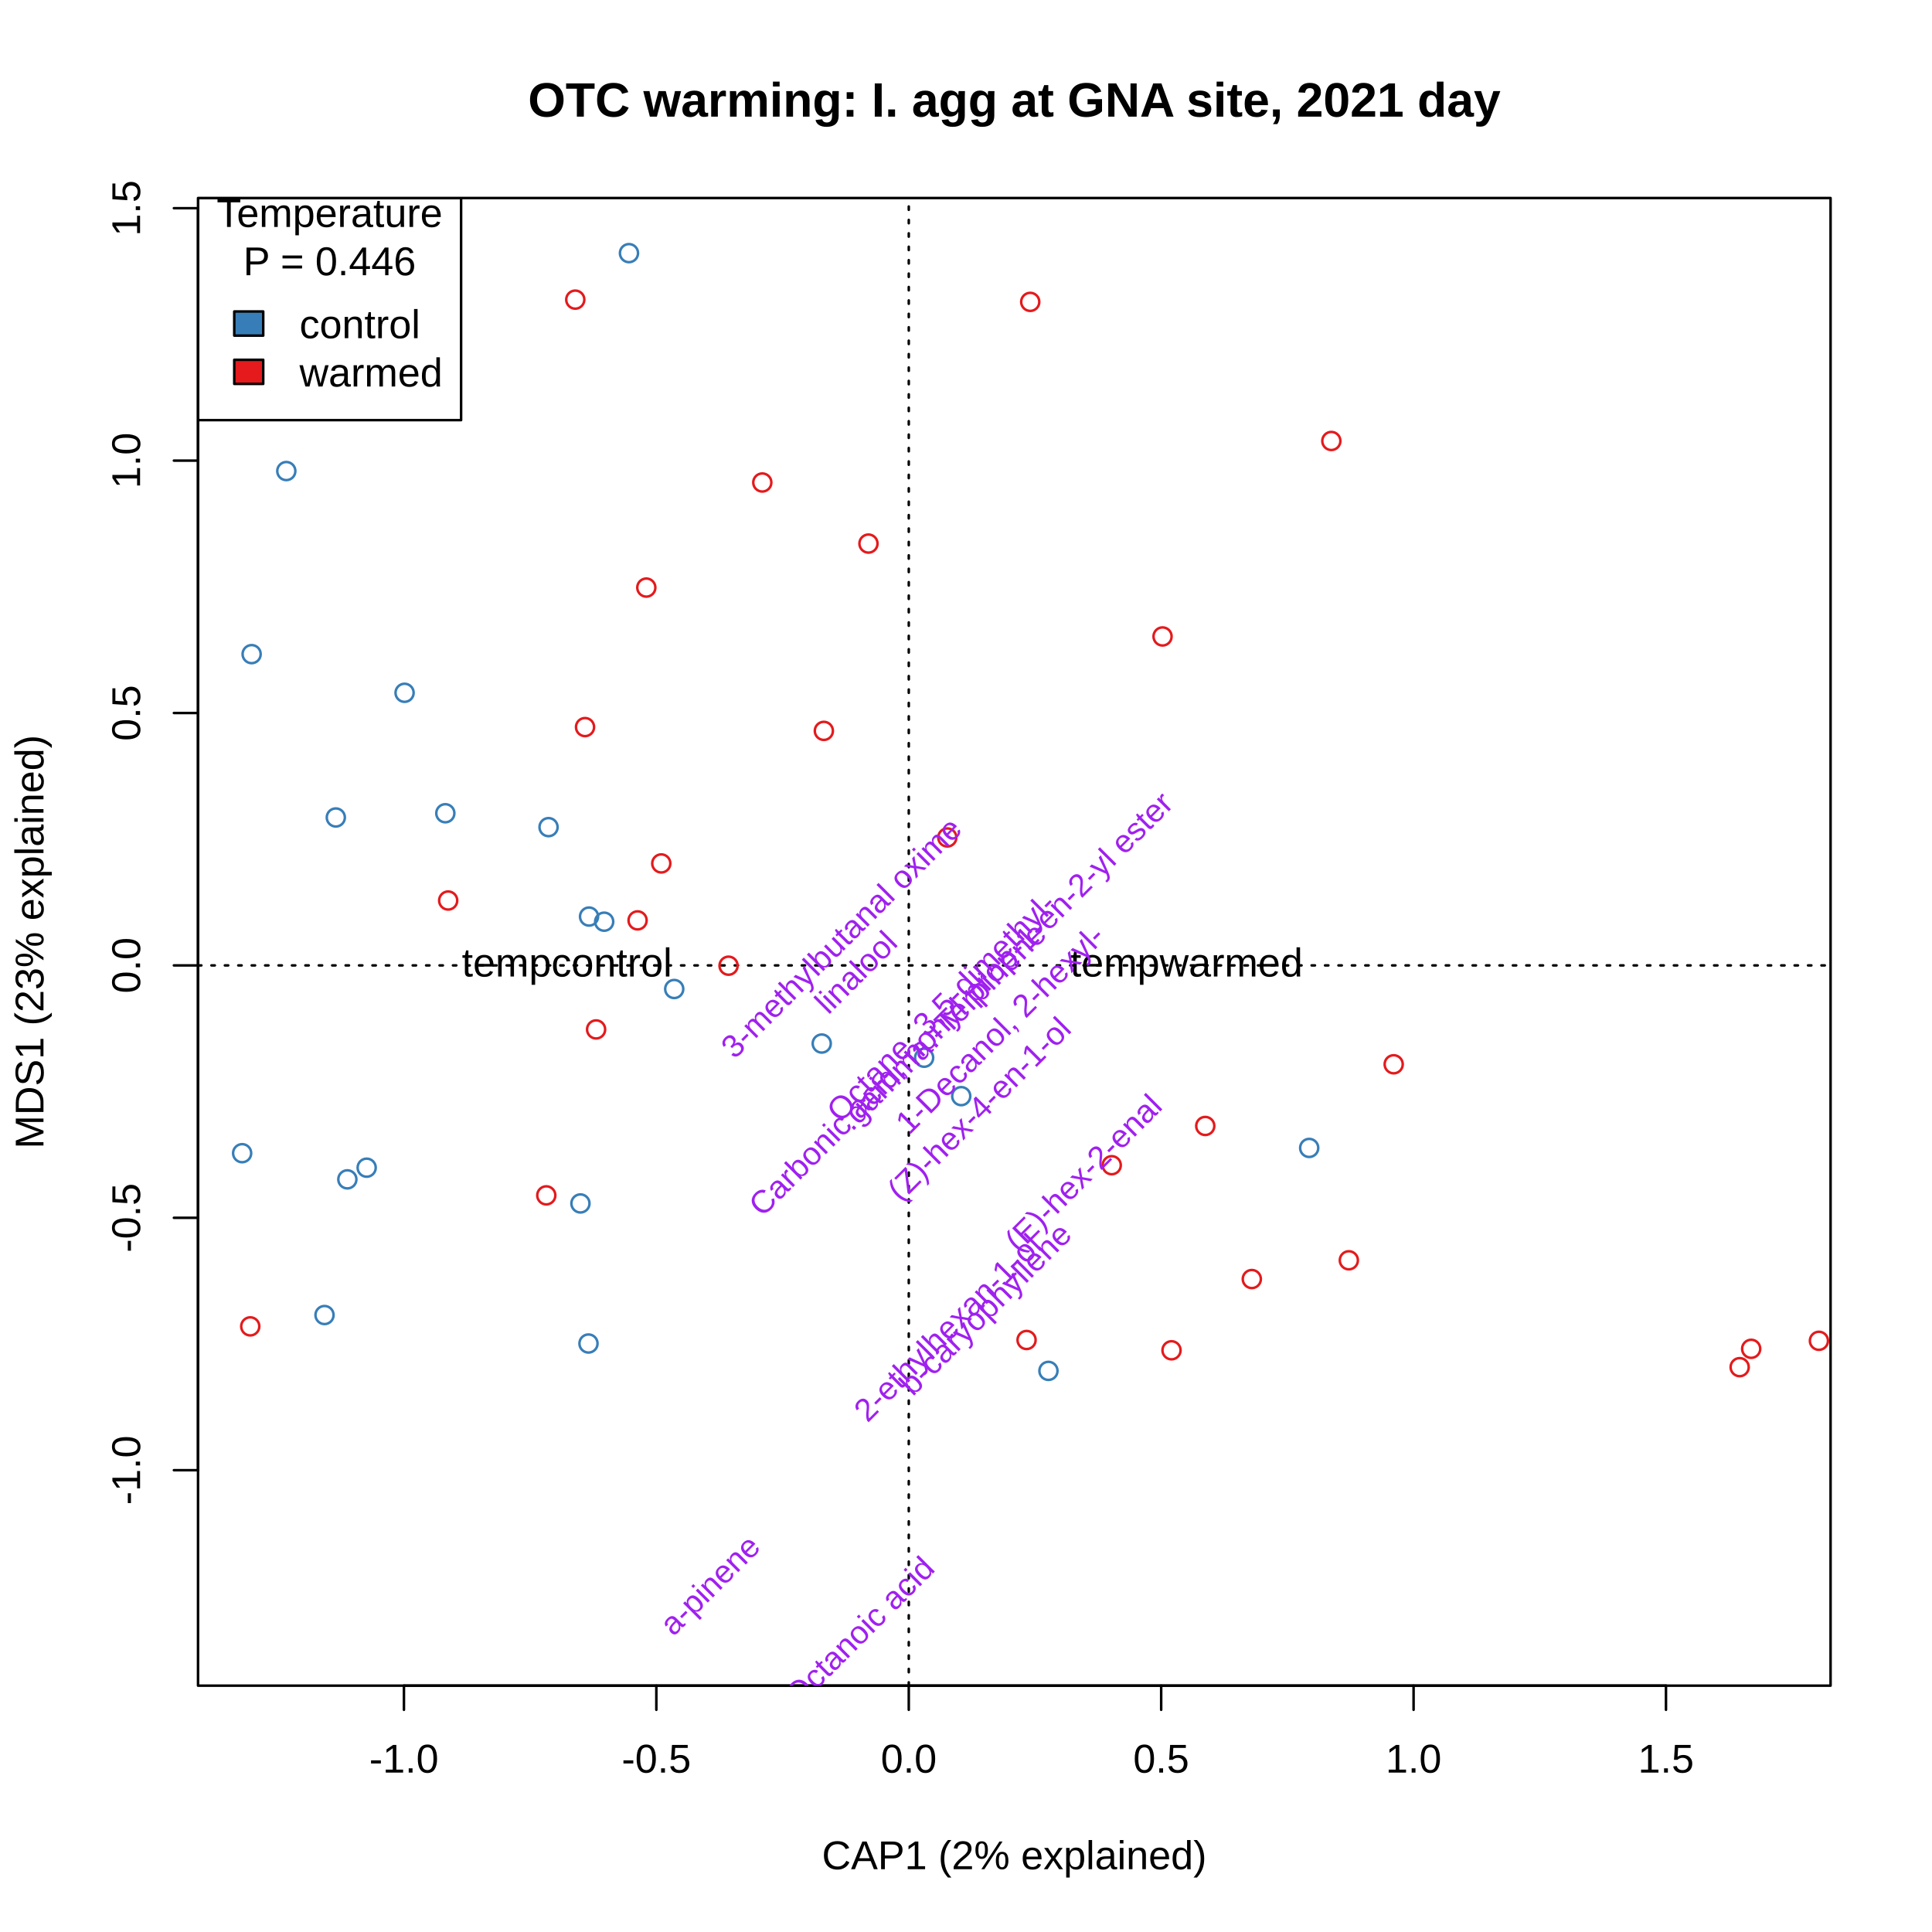
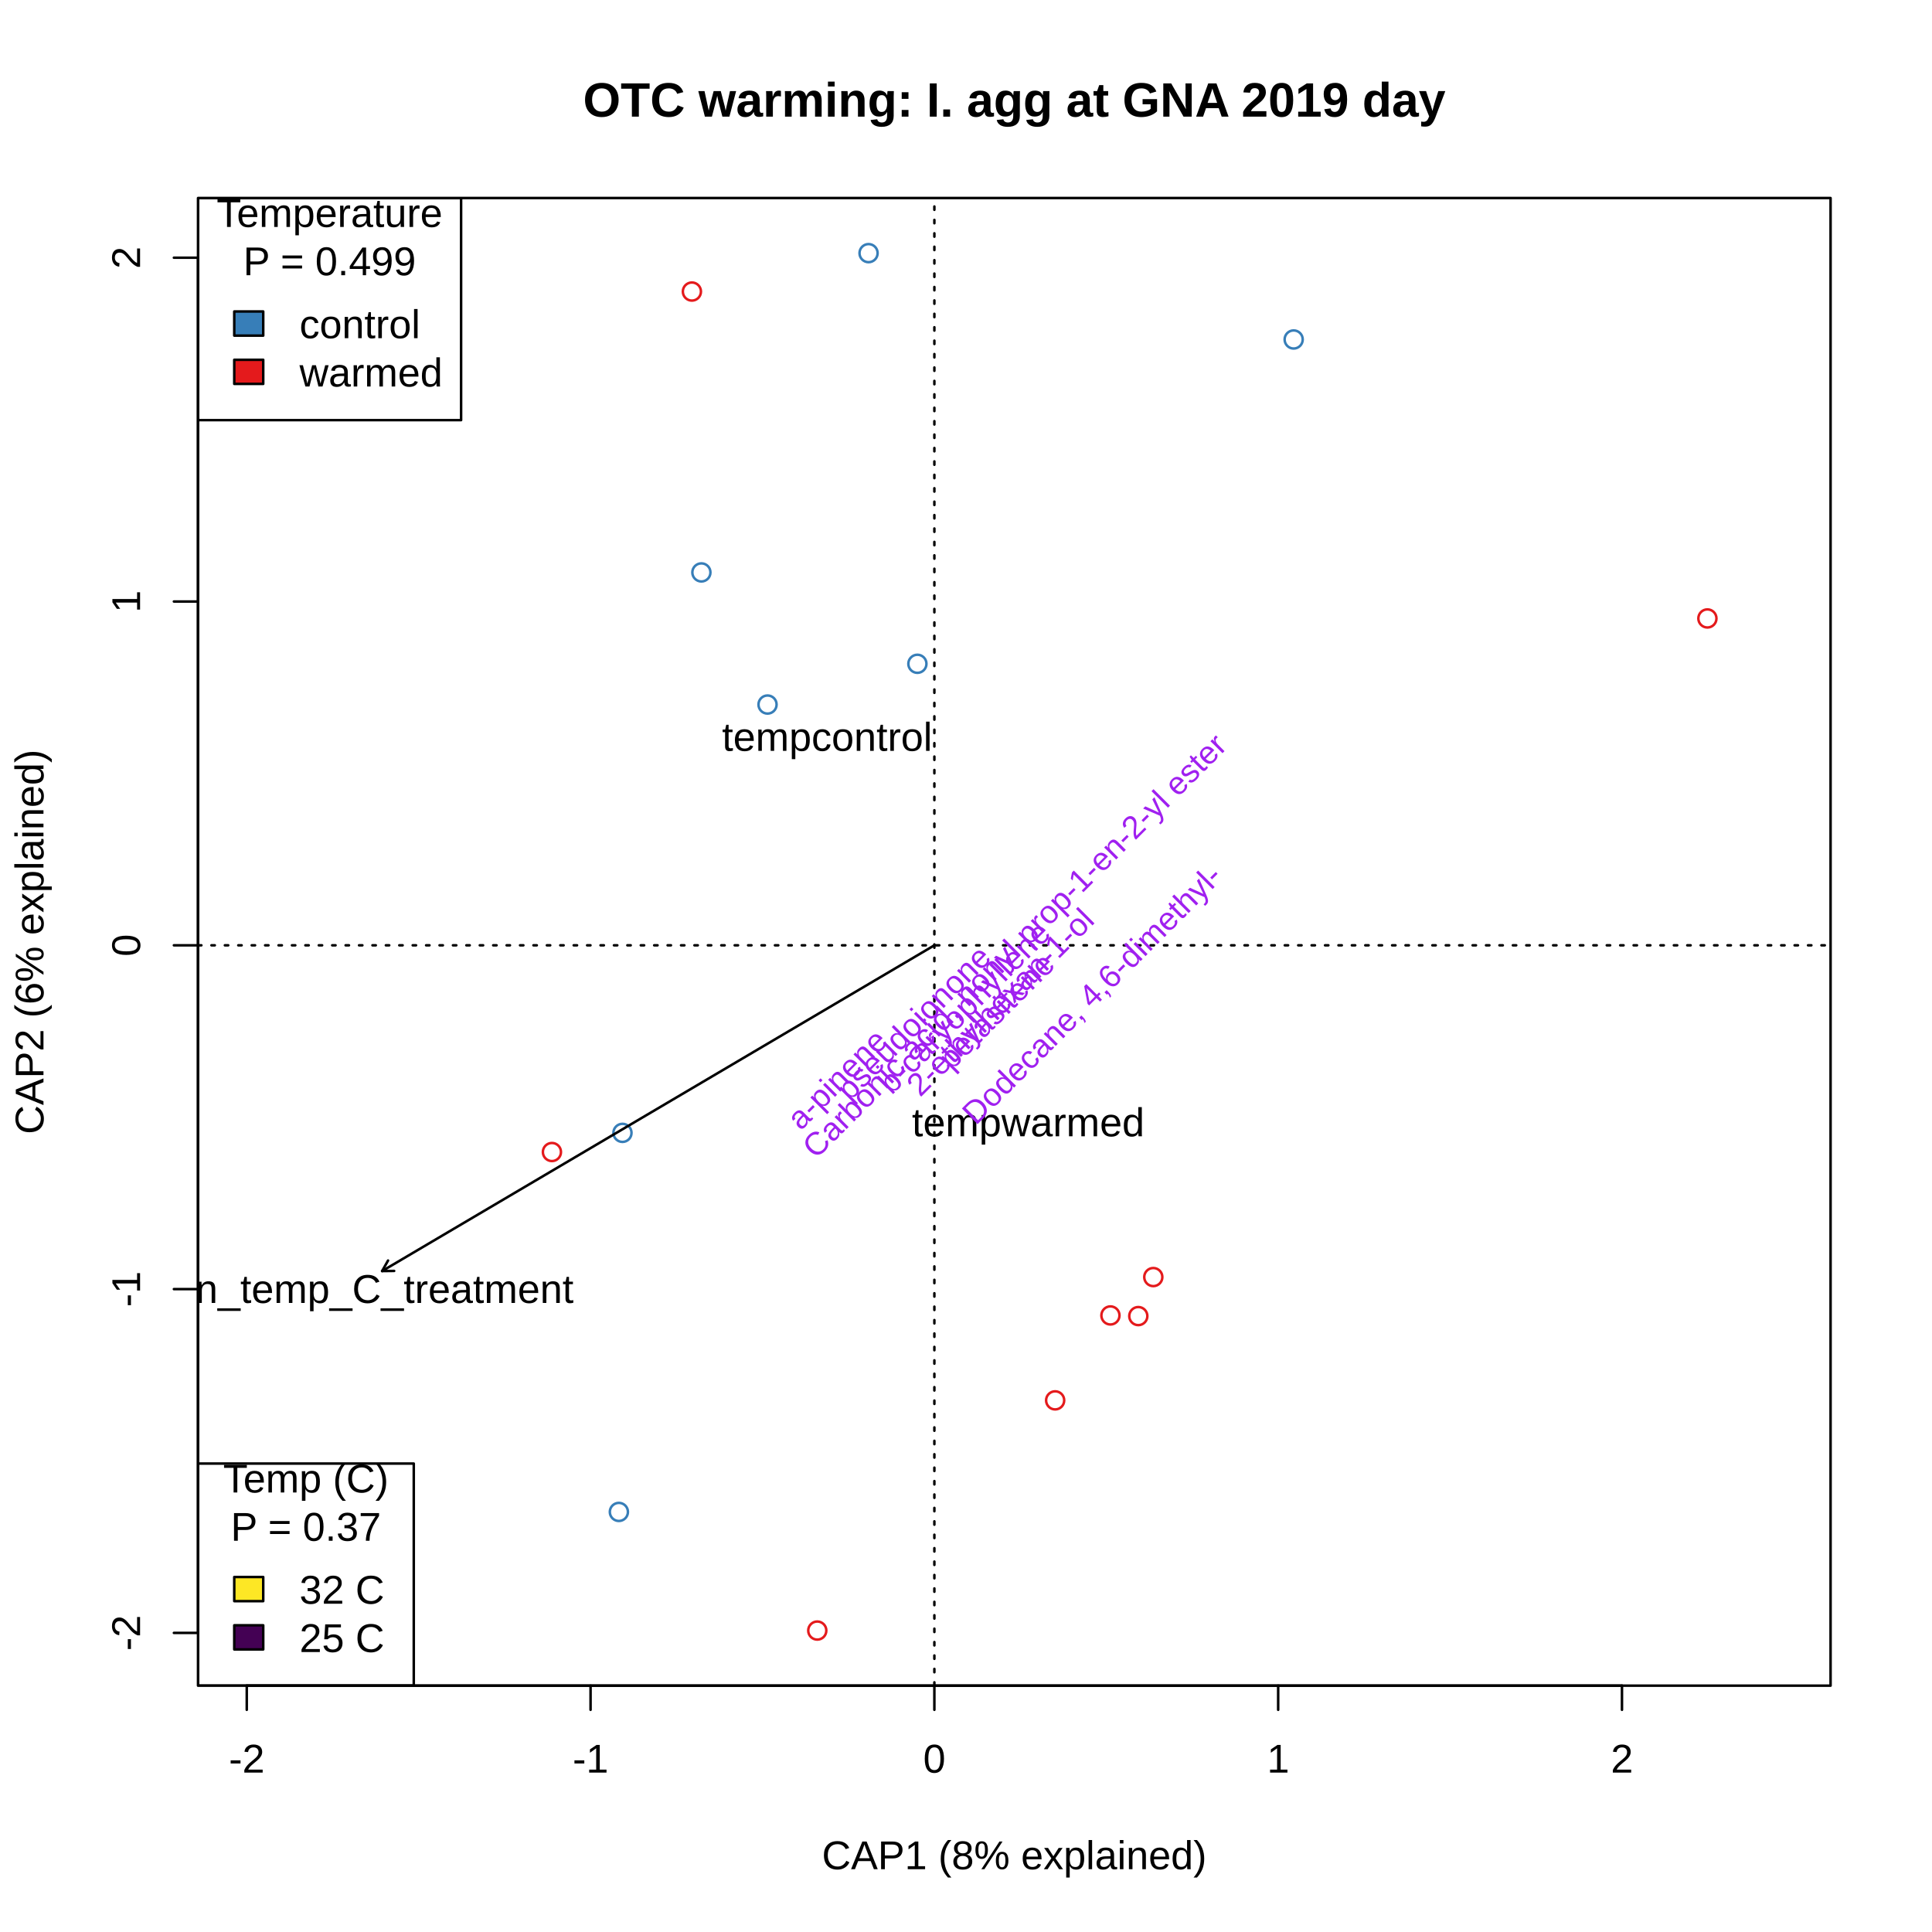
<svg xmlns="http://www.w3.org/2000/svg" class="svglite" width="576.00pt" height="576.00pt" viewBox="0 0 576.00 576.00">
  <defs>
    <style type="text/css">
    .svglite line, .svglite polyline, .svglite polygon, .svglite path, .svglite rect, .svglite circle {
      fill: none;
      stroke: #000000;
      stroke-linecap: round;
      stroke-linejoin: round;
      stroke-miterlimit: 10.00;
    }
    .svglite text {
      white-space: pre;
    }
  </style>
  </defs>
  <rect width="100%" height="100%" style="stroke: none; fill: #FFFFFF;" />
  <defs>
    <clipPath id="cpMC4wMHw1NzYuMDB8MC4wMHw1NzYuMDA=">
      <rect x="0.00" y="0.00" width="576.00" height="576.00" />
    </clipPath>
  </defs>
  <g clip-path="url(#cpMC4wMHw1NzYuMDB8MC4wMHw1NzYuMDA=)">
</g>
  <defs>
    <clipPath id="cpNTkuMDR8NTQ1Ljc2fDU5LjA0fDUwMi41Ng==">
      <rect x="59.04" y="59.04" width="486.72" height="443.52" />
    </clipPath>
  </defs>
  <g clip-path="url(#cpNTkuMDR8NTQ1Ljc2fDU5LjA0fDUwMi41Ng==)">
</g>
  <g clip-path="url(#cpMC4wMHw1NzYuMDB8MC4wMHw1NzYuMDA=)">
-     <line x1="120.43" y1="502.56" x2="496.69" y2="502.56" style="stroke-width: 0.75;" />
-     <line x1="120.43" y1="502.56" x2="120.43" y2="509.76" style="stroke-width: 0.75;" />
-     <line x1="195.68" y1="502.56" x2="195.68" y2="509.76" style="stroke-width: 0.75;" />
-     <line x1="270.94" y1="502.56" x2="270.94" y2="509.76" style="stroke-width: 0.75;" />
-     <line x1="346.19" y1="502.56" x2="346.19" y2="509.76" style="stroke-width: 0.75;" />
-     <line x1="421.44" y1="502.56" x2="421.44" y2="509.76" style="stroke-width: 0.75;" />
-     <line x1="496.69" y1="502.56" x2="496.69" y2="509.76" style="stroke-width: 0.75;" />
-     <text x="120.43" y="528.48" text-anchor="middle" style="font-size: 12.00px; font-family: &quot;Arial&quot;;">-1.0</text>
-     <text x="195.68" y="528.48" text-anchor="middle" style="font-size: 12.00px; font-family: &quot;Arial&quot;;">-0.5</text>
-     <text x="270.94" y="528.48" text-anchor="middle" style="font-size: 12.00px; font-family: &quot;Arial&quot;;">0.0</text>
-     <text x="346.19" y="528.48" text-anchor="middle" style="font-size: 12.00px; font-family: &quot;Arial&quot;;">0.5</text>
-     <text x="421.44" y="528.48" text-anchor="middle" style="font-size: 12.00px; font-family: &quot;Arial&quot;;">1.0</text>
-     <text x="496.69" y="528.48" text-anchor="middle" style="font-size: 12.00px; font-family: &quot;Arial&quot;;">1.5</text>
-     <line x1="59.04" y1="438.32" x2="59.04" y2="62.07" style="stroke-width: 0.75;" />
-     <line x1="59.04" y1="438.32" x2="51.84" y2="438.32" style="stroke-width: 0.75;" />
-     <line x1="59.04" y1="363.07" x2="51.84" y2="363.07" style="stroke-width: 0.75;" />
-     <line x1="59.04" y1="287.82" x2="51.84" y2="287.82" style="stroke-width: 0.75;" />
-     <line x1="59.04" y1="212.57" x2="51.84" y2="212.57" style="stroke-width: 0.75;" />
-     <line x1="59.04" y1="137.32" x2="51.84" y2="137.32" style="stroke-width: 0.75;" />
-     <line x1="59.04" y1="62.07" x2="51.84" y2="62.07" style="stroke-width: 0.75;" />
-     <text transform="translate(41.76,438.32) rotate(-90)" text-anchor="middle" style="font-size: 12.00px; font-family: &quot;Arial&quot;;">-1.0</text>
-     <text transform="translate(41.76,363.07) rotate(-90)" text-anchor="middle" style="font-size: 12.00px; font-family: &quot;Arial&quot;;">-0.5</text>
-     <text transform="translate(41.76,287.82) rotate(-90)" text-anchor="middle" style="font-size: 12.00px; font-family: &quot;Arial&quot;;">0.0</text>
-     <text transform="translate(41.76,212.57) rotate(-90)" text-anchor="middle" style="font-size: 12.00px; font-family: &quot;Arial&quot;;">0.5</text>
-     <text transform="translate(41.76,137.32) rotate(-90)" text-anchor="middle" style="font-size: 12.00px; font-family: &quot;Arial&quot;;">1.0</text>
-     <text transform="translate(41.76,62.07) rotate(-90)" text-anchor="middle" style="font-size: 12.00px; font-family: &quot;Arial&quot;;">1.5</text>
+     <line x1="73.57" y1="502.56" x2="483.57" y2="502.56" style="stroke-width: 0.75;" />
+     <line x1="73.57" y1="502.56" x2="73.57" y2="509.76" style="stroke-width: 0.75;" />
+     <line x1="176.07" y1="502.56" x2="176.07" y2="509.76" style="stroke-width: 0.75;" />
+     <line x1="278.57" y1="502.56" x2="278.57" y2="509.76" style="stroke-width: 0.75;" />
+     <line x1="381.07" y1="502.56" x2="381.07" y2="509.76" style="stroke-width: 0.75;" />
+     <line x1="483.57" y1="502.56" x2="483.57" y2="509.76" style="stroke-width: 0.75;" />
+     <text x="73.57" y="528.48" text-anchor="middle" style="font-size: 12.00px; font-family: &quot;Arial&quot;;">-2</text>
+     <text x="176.07" y="528.48" text-anchor="middle" style="font-size: 12.00px; font-family: &quot;Arial&quot;;">-1</text>
+     <text x="278.57" y="528.48" text-anchor="middle" style="font-size: 12.00px; font-family: &quot;Arial&quot;;">0</text>
+     <text x="381.07" y="528.48" text-anchor="middle" style="font-size: 12.00px; font-family: &quot;Arial&quot;;">1</text>
+     <text x="483.57" y="528.48" text-anchor="middle" style="font-size: 12.00px; font-family: &quot;Arial&quot;;">2</text>
+     <line x1="59.04" y1="486.83" x2="59.04" y2="76.83" style="stroke-width: 0.75;" />
+     <line x1="59.04" y1="486.83" x2="51.84" y2="486.83" style="stroke-width: 0.75;" />
+     <line x1="59.04" y1="384.33" x2="51.84" y2="384.33" style="stroke-width: 0.75;" />
+     <line x1="59.04" y1="281.83" x2="51.84" y2="281.83" style="stroke-width: 0.75;" />
+     <line x1="59.04" y1="179.33" x2="51.84" y2="179.33" style="stroke-width: 0.75;" />
+     <line x1="59.04" y1="76.83" x2="51.84" y2="76.83" style="stroke-width: 0.75;" />
+     <text transform="translate(41.76,486.83) rotate(-90)" text-anchor="middle" style="font-size: 12.00px; font-family: &quot;Arial&quot;;">-2</text>
+     <text transform="translate(41.76,384.33) rotate(-90)" text-anchor="middle" style="font-size: 12.00px; font-family: &quot;Arial&quot;;">-1</text>
+     <text transform="translate(41.76,281.83) rotate(-90)" text-anchor="middle" style="font-size: 12.00px; font-family: &quot;Arial&quot;;">0</text>
+     <text transform="translate(41.76,179.33) rotate(-90)" text-anchor="middle" style="font-size: 12.00px; font-family: &quot;Arial&quot;;">1</text>
+     <text transform="translate(41.76,76.83) rotate(-90)" text-anchor="middle" style="font-size: 12.00px; font-family: &quot;Arial&quot;;">2</text>
    <polygon points="59.04,502.56 545.76,502.56 545.76,59.04 59.04,59.04 " style="stroke-width: 0.75;" />
-     <text x="302.40" y="557.28" text-anchor="middle" style="font-size: 12.00px; font-family: &quot;Arial&quot;;">CAP1 (2% explained)</text>
-     <text transform="translate(12.96,280.80) rotate(-90)" text-anchor="middle" style="font-size: 12.00px; font-family: &quot;Arial&quot;;">MDS1 (23% explained)</text>
+     <text x="302.40" y="557.28" text-anchor="middle" style="font-size: 12.00px; font-family: &quot;Arial&quot;;">CAP1 (8% explained)</text>
+     <text transform="translate(12.96,280.80) rotate(-90)" text-anchor="middle" style="font-size: 12.00px; font-family: &quot;Arial&quot;;">CAP2 (6% explained)</text>
  </g>
  <g clip-path="url(#cpNTkuMDR8NTQ1Ljc2fDU5LjA0fDUwMi41Ng==)">
-     <line x1="59.04" y1="287.82" x2="545.76" y2="287.82" style="stroke-width: 0.75; stroke-dasharray: 1.00,3.00;" />
-     <line x1="270.94" y1="502.56" x2="270.94" y2="59.04" style="stroke-width: 0.75; stroke-dasharray: 1.00,3.00;" />
+     <line x1="59.04" y1="281.83" x2="545.76" y2="281.83" style="stroke-width: 0.75; stroke-dasharray: 1.00,3.00;" />
+     <line x1="278.57" y1="502.56" x2="278.57" y2="59.04" style="stroke-width: 0.75; stroke-dasharray: 1.00,3.00;" />
  </g>
  <g clip-path="url(#cpMC4wMHw1NzYuMDB8MC4wMHw1NzYuMDA=)">
-     <text x="302.40" y="34.77" text-anchor="middle" style="font-size: 14.40px; font-weight: bold; font-family: &quot;Arial&quot;;">OTC warming: I. agg at GNA site, 2021 day</text>
+     <text x="302.40" y="34.77" text-anchor="middle" style="font-size: 14.40px; font-weight: bold; font-family: &quot;Arial&quot;;">OTC warming: I. agg at GNA 2019 day</text>
  </g>
  <g clip-path="url(#cpNTkuMDR8NTQ1Ljc2fDU5LjA0fDUwMi41Ng==)">
    <rect x="59.04" y="59.04" width="78.43" height="66.22" style="stroke-width: 0.75;" />
    <rect x="69.84" y="92.86" width="8.64" height="7.20" style="stroke-width: 0.75; fill: #377EB8;" />
    <rect x="69.84" y="107.26" width="8.64" height="7.20" style="stroke-width: 0.75; fill: #E41A1C;" />
    <text x="98.26" y="67.66" text-anchor="middle" style="font-size: 12.00px; font-family: &quot;Arial&quot;;">Temperature </text>
-     <text x="98.26" y="82.06" text-anchor="middle" style="font-size: 12.00px; font-family: &quot;Arial&quot;;">P = 0.446</text>
+     <text x="98.26" y="82.06" text-anchor="middle" style="font-size: 12.00px; font-family: &quot;Arial&quot;;">P = 0.499</text>
    <text x="89.28" y="100.83" style="font-size: 12.00px; font-family: &quot;Arial&quot;;">control</text>
    <text x="89.28" y="115.23" style="font-size: 12.00px; font-family: &quot;Arial&quot;;">warmed</text>
-     <circle cx="244.99" cy="311.12" r="2.70" style="stroke-width: 0.75; stroke: #377EB8;" />
-     <circle cx="787.24" cy="324.89" r="2.70" style="stroke-width: 0.75; stroke: #E41A1C;" />
-     <circle cx="103.56" cy="351.61" r="2.70" style="stroke-width: 0.75; stroke: #377EB8;" />
-     <circle cx="162.87" cy="356.38" r="2.70" style="stroke-width: 0.75; stroke: #E41A1C;" />
-     <circle cx="373.21" cy="381.33" r="2.70" style="stroke-width: 0.75; stroke: #E41A1C;" />
-     <circle cx="312.58" cy="408.71" r="2.70" style="stroke-width: 0.75; stroke: #377EB8;" />
-     <circle cx="402.14" cy="375.74" r="2.70" style="stroke-width: 0.75; stroke: #E41A1C;" />
-     <circle cx="518.66" cy="407.60" r="2.70" style="stroke-width: 0.75; stroke: #E41A1C;" />
-     <circle cx="21.06" cy="390.33" r="2.70" style="stroke-width: 0.75; stroke: #377EB8;" />
-     <circle cx="109.32" cy="348.13" r="2.70" style="stroke-width: 0.75; stroke: #377EB8;" />
-     <circle cx="718.17" cy="340.17" r="2.70" style="stroke-width: 0.75; stroke: #377EB8;" />
-     <circle cx="175.45" cy="400.55" r="2.70" style="stroke-width: 0.75; stroke: #377EB8;" />
-     <circle cx="173.05" cy="358.79" r="2.70" style="stroke-width: 0.75; stroke: #377EB8;" />
-     <circle cx="201.01" cy="294.86" r="2.70" style="stroke-width: 0.75; stroke: #377EB8;" />
-     <circle cx="605.43" cy="336.93" r="2.70" style="stroke-width: 0.75; stroke: #E41A1C;" />
-     <circle cx="258.92" cy="162.06" r="2.70" style="stroke-width: 0.75; stroke: #E41A1C;" />
-     <circle cx="177.72" cy="306.91" r="2.70" style="stroke-width: 0.75; stroke: #E41A1C;" />
-     <circle cx="96.75" cy="392.06" r="2.70" style="stroke-width: 0.75; stroke: #377EB8;" />
-     <circle cx="307.15" cy="90.00" r="2.70" style="stroke-width: 0.75; stroke: #E41A1C;" />
-     <circle cx="74.61" cy="395.44" r="2.70" style="stroke-width: 0.75; stroke: #E41A1C;" />
-     <circle cx="217.21" cy="287.91" r="2.70" style="stroke-width: 0.75; stroke: #E41A1C;" />
-     <circle cx="282.43" cy="249.68" r="2.70" style="stroke-width: 0.75; stroke: #E41A1C;" />
-     <circle cx="187.52" cy="75.47" r="2.70" style="stroke-width: 0.75; stroke: #377EB8;" />
-     <circle cx="359.33" cy="335.69" r="2.70" style="stroke-width: 0.75; stroke: #E41A1C;" />
-     <circle cx="346.60" cy="189.75" r="2.70" style="stroke-width: 0.75; stroke: #E41A1C;" />
-     <circle cx="390.32" cy="342.24" r="2.70" style="stroke-width: 0.75; stroke: #377EB8;" />
-     <circle cx="542.29" cy="399.74" r="2.70" style="stroke-width: 0.75; stroke: #E41A1C;" />
-     <circle cx="15.66" cy="118.23" r="2.70" style="stroke-width: 0.75; stroke: #377EB8;" />
-     <circle cx="331.45" cy="347.39" r="2.70" style="stroke-width: 0.75; stroke: #E41A1C;" />
-     <circle cx="175.62" cy="273.26" r="2.70" style="stroke-width: 0.75; stroke: #377EB8;" />
-     <circle cx="349.27" cy="402.57" r="2.70" style="stroke-width: 0.75; stroke: #E41A1C;" />
-     <circle cx="190.09" cy="274.40" r="2.70" style="stroke-width: 0.75; stroke: #E41A1C;" />
-     <circle cx="275.52" cy="315.35" r="2.70" style="stroke-width: 0.75; stroke: #377EB8;" />
-     <circle cx="286.58" cy="326.80" r="2.70" style="stroke-width: 0.75; stroke: #377EB8;" />
-     <circle cx="132.77" cy="242.46" r="2.70" style="stroke-width: 0.75; stroke: #377EB8;" />
-     <circle cx="553.29" cy="368.12" r="2.70" style="stroke-width: 0.75; stroke: #E41A1C;" />
-     <circle cx="522.09" cy="402.13" r="2.70" style="stroke-width: 0.75; stroke: #E41A1C;" />
-     <circle cx="245.62" cy="217.90" r="2.70" style="stroke-width: 0.75; stroke: #E41A1C;" />
-     <circle cx="72.19" cy="343.81" r="2.70" style="stroke-width: 0.75; stroke: #377EB8;" />
-     <circle cx="306.06" cy="399.50" r="2.70" style="stroke-width: 0.75; stroke: #E41A1C;" />
-     <circle cx="100.12" cy="243.72" r="2.70" style="stroke-width: 0.75; stroke: #377EB8;" />
-     <circle cx="633.44" cy="277.97" r="2.70" style="stroke-width: 0.75; stroke: #E41A1C;" />
-     <circle cx="174.42" cy="216.77" r="2.70" style="stroke-width: 0.75; stroke: #E41A1C;" />
-     <circle cx="120.62" cy="206.55" r="2.70" style="stroke-width: 0.75; stroke: #377EB8;" />
-     <circle cx="197.15" cy="257.42" r="2.70" style="stroke-width: 0.75; stroke: #E41A1C;" />
-     <circle cx="396.92" cy="131.47" r="2.70" style="stroke-width: 0.75; stroke: #E41A1C;" />
-     <circle cx="863.15" cy="320.45" r="2.70" style="stroke-width: 0.75; stroke: #E41A1C;" />
-     <circle cx="75.02" cy="195.02" r="2.70" style="stroke-width: 0.75; stroke: #377EB8;" />
-     <circle cx="192.69" cy="175.18" r="2.70" style="stroke-width: 0.75; stroke: #E41A1C;" />
-     <circle cx="6.75" cy="331.38" r="2.70" style="stroke-width: 0.75; stroke: #377EB8;" />
-     <circle cx="227.27" cy="143.85" r="2.70" style="stroke-width: 0.75; stroke: #E41A1C;" />
-     <circle cx="163.54" cy="246.60" r="2.70" style="stroke-width: 0.75; stroke: #377EB8;" />
-     <circle cx="-28.79" cy="210.89" r="2.70" style="stroke-width: 0.75; stroke: #377EB8;" />
-     <circle cx="133.62" cy="268.48" r="2.70" style="stroke-width: 0.75; stroke: #E41A1C;" />
-     <circle cx="180.13" cy="274.79" r="2.70" style="stroke-width: 0.75; stroke: #377EB8;" />
-     <circle cx="415.51" cy="317.30" r="2.70" style="stroke-width: 0.75; stroke: #E41A1C;" />
-     <circle cx="171.51" cy="89.33" r="2.70" style="stroke-width: 0.75; stroke: #E41A1C;" />
-     <circle cx="85.36" cy="140.44" r="2.70" style="stroke-width: 0.75; stroke: #377EB8;" />
-     <text x="169.03" y="291.13" text-anchor="middle" style="font-size: 12.00px; font-family: &quot;Arial&quot;;">tempcontrol</text>
-     <text x="353.73" y="291.13" text-anchor="middle" style="font-size: 12.00px; font-family: &quot;Arial&quot;;">tempwarmed</text>
-     <text transform="translate(279.88,303.61) rotate(-45)" text-anchor="middle" style="font-size: 9.60px;fill: none; font-family: &quot;Arial&quot;;">a-farnesene</text>
-     <text transform="translate(270.40,377.36) rotate(-45)" text-anchor="middle" style="font-size: 9.60px;fill: none; font-family: &quot;Arial&quot;;">b-myrcene</text>
-     <text transform="translate(281.58,332.49) rotate(-45)" text-anchor="middle" style="font-size: 9.60px;fill: none; font-family: &quot;Arial&quot;;">b-ocimene</text>
-     <text transform="translate(283.26,308.28) rotate(-45)" text-anchor="middle" style="font-size: 9.60px;fill: #A020F0; font-family: &quot;Arial&quot;;">.gamma.-Terpinene</text>
-     <text transform="translate(213.97,474.85) rotate(-45)" text-anchor="middle" style="font-size: 9.60px;fill: #A020F0; font-family: &quot;Arial&quot;;">a-pinene</text>
-     <text transform="translate(272.81,289.69) rotate(-45)" text-anchor="middle" style="font-size: 9.60px;fill: none; font-family: &quot;Arial&quot;;">bergamotene</text>
-     <text transform="translate(270.55,324.98) rotate(-45)" text-anchor="middle" style="font-size: 9.60px;fill: none; font-family: &quot;Arial&quot;;">(E)-4-oxohex-2-enal  </text>
-     <text transform="translate(270.97,288.95) rotate(-45)" text-anchor="middle" style="font-size: 9.60px;fill: none; font-family: &quot;Arial&quot;;">(E)-4,8-Dimethylnona-1,3,7-triene</text>
-     <text transform="translate(300.46,309.13) rotate(-45)" text-anchor="middle" style="font-size: 9.60px;fill: #A020F0; font-family: &quot;Arial&quot;;">1-Decanol, 2-hexyl-</text>
-     <text transform="translate(284.85,398.14) rotate(-45)" text-anchor="middle" style="font-size: 9.60px;fill: #A020F0; font-family: &quot;Arial&quot;;">2-ethylhexan-1-ol  </text>
-     <text transform="translate(325.30,351.98) rotate(-45)" text-anchor="middle" style="font-size: 9.60px;fill: #A020F0; font-family: &quot;Arial&quot;;">(E)-hex-2-enal  </text>
-     <text transform="translate(270.48,287.94) rotate(-45)" text-anchor="middle" style="font-size: 9.60px;fill: none; font-family: &quot;Arial&quot;;">(2E)-2,7-dimethylocta-2,6-dien-1-ol  </text>
-     <text transform="translate(272.75,291.09) rotate(-45)" text-anchor="middle" style="font-size: 9.60px;fill: none; font-family: &quot;Arial&quot;;">(E)-hex-3-en-1-ol</text>
-     <text transform="translate(279.99,327.66) rotate(-45)" text-anchor="middle" style="font-size: 9.60px;fill: none; font-family: &quot;Arial&quot;;">[(E)-hex-3-enyl] acetate</text>
-     <text transform="translate(273.25,293.23) rotate(-45)" text-anchor="middle" style="font-size: 9.60px;fill: none; font-family: &quot;Arial&quot;;">pseudoionone</text>
-     <text transform="translate(294.22,332.95) rotate(-45)" text-anchor="middle" style="font-size: 9.60px;fill: #A020F0; font-family: &quot;Arial&quot;;">(Z)-hex-4-en-1-ol</text>
-     <text transform="translate(262.82,293.03) rotate(-45)" text-anchor="middle" style="font-size: 9.60px;fill: none; font-family: &quot;Arial&quot;;">[(Z)-hex-3-enyl] butanoate</text>
-     <text transform="translate(288.77,301.58) rotate(-45)" text-anchor="middle" style="font-size: 9.60px;fill: #A020F0; font-family: &quot;Arial&quot;;">Carbonic acid, nonyl prop-1-en-2-yl ester</text>
-     <text transform="translate(296.08,392.55) rotate(-45)" text-anchor="middle" style="font-size: 9.60px;fill: #A020F0; font-family: &quot;Arial&quot;;">b-caryophyllene</text>
-     <text transform="translate(280.04,414.04) rotate(-45)" text-anchor="middle" style="font-size: 9.60px;fill: none; font-family: &quot;Arial&quot;;">D-limonene</text>
-     <text transform="translate(280.48,293.95) rotate(-45)" text-anchor="middle" style="font-size: 9.60px;fill: none; font-family: &quot;Arial&quot;;">Dodecane, 4,6-dimethyl-</text>
-     <text transform="translate(282.68,302.49) rotate(-45)" text-anchor="middle" style="font-size: 9.60px;fill: none; font-family: &quot;Arial&quot;;">a-terpineol</text>
-     <text transform="translate(257.52,292.17) rotate(-45)" text-anchor="middle" style="font-size: 9.60px;fill: #A020F0; font-family: &quot;Arial&quot;;">linalool</text>
-     <text transform="translate(270.83,291.95) rotate(-45)" text-anchor="middle" style="font-size: 9.60px;fill: none; font-family: &quot;Arial&quot;;">2,4,6-trimethyloctane  </text>
-     <text transform="translate(282.96,302.56) rotate(-45)" text-anchor="middle" style="font-size: 9.60px;fill: #A020F0; font-family: &quot;Arial&quot;;">Octane, 3,5-dimethyl-</text>
-     <text transform="translate(258.59,488.66) rotate(-45)" text-anchor="middle" style="font-size: 9.60px;fill: #A020F0; font-family: &quot;Arial&quot;;">Octanoic acid</text>
-     <text transform="translate(267.43,356.78) rotate(-45)" text-anchor="middle" style="font-size: 9.60px;fill: none; font-family: &quot;Arial&quot;;">petasitene</text>
-     <text transform="translate(280.56,299.73) rotate(-45)" text-anchor="middle" style="font-size: 9.60px;fill: none; font-family: &quot;Arial&quot;;">b-ocimene.1</text>
-     <text transform="translate(253.14,281.85) rotate(-45)" text-anchor="middle" style="font-size: 9.60px;fill: #A020F0; font-family: &quot;Arial&quot;;">3-methylbutanal oxime</text>
+     <rect x="59.04" y="436.34" width="64.32" height="66.22" style="stroke-width: 0.75;" />
+     <rect x="69.84" y="470.16" width="8.64" height="7.20" style="stroke-width: 0.75; fill: #FDE725;" />
+     <rect x="69.84" y="484.56" width="8.64" height="7.20" style="stroke-width: 0.75; fill: #440154;" />
+     <text x="91.20" y="444.96" text-anchor="middle" style="font-size: 12.00px; font-family: &quot;Arial&quot;;">Temp (C) </text>
+     <text x="91.20" y="459.36" text-anchor="middle" style="font-size: 12.00px; font-family: &quot;Arial&quot;;">P = 0.37</text>
+     <text x="89.28" y="478.13" style="font-size: 12.00px; font-family: &quot;Arial&quot;;">32  C</text>
+     <text x="89.28" y="492.53" style="font-size: 12.00px; font-family: &quot;Arial&quot;;">25  C</text>
+     <circle cx="258.95" cy="75.47" r="2.70" style="stroke-width: 0.75; stroke: #377EB8;" />
+     <circle cx="209.11" cy="170.66" r="2.70" style="stroke-width: 0.75; stroke: #377EB8;" />
+     <circle cx="273.51" cy="197.90" r="2.70" style="stroke-width: 0.75; stroke: #377EB8;" />
+     <circle cx="228.83" cy="210.05" r="2.70" style="stroke-width: 0.75; stroke: #377EB8;" />
+     <circle cx="185.58" cy="337.75" r="2.70" style="stroke-width: 0.75; stroke: #377EB8;" />
+     <circle cx="184.51" cy="450.76" r="2.70" style="stroke-width: 0.75; stroke: #377EB8;" />
+     <circle cx="385.69" cy="101.21" r="2.70" style="stroke-width: 0.75; stroke: #377EB8;" />
+     <circle cx="343.84" cy="380.74" r="2.70" style="stroke-width: 0.75; stroke: #E41A1C;" />
+     <circle cx="243.66" cy="486.13" r="2.70" style="stroke-width: 0.75; stroke: #E41A1C;" />
+     <circle cx="314.58" cy="417.50" r="2.70" style="stroke-width: 0.75; stroke: #E41A1C;" />
+     <circle cx="339.37" cy="392.37" r="2.70" style="stroke-width: 0.75; stroke: #E41A1C;" />
+     <circle cx="206.28" cy="86.92" r="2.70" style="stroke-width: 0.75; stroke: #E41A1C;" />
+     <circle cx="509.04" cy="184.38" r="2.70" style="stroke-width: 0.75; stroke: #E41A1C;" />
+     <circle cx="331.06" cy="392.18" r="2.70" style="stroke-width: 0.75; stroke: #E41A1C;" />
+     <circle cx="164.55" cy="343.46" r="2.70" style="stroke-width: 0.75; stroke: #E41A1C;" />
+     <text x="246.60" y="223.85" text-anchor="middle" style="font-size: 12.00px; font-family: &quot;Arial&quot;;">tempcontrol</text>
+     <text x="306.55" y="338.77" text-anchor="middle" style="font-size: 12.00px; font-family: &quot;Arial&quot;;">tempwarmed</text>
+     <line x1="278.57" y1="281.83" x2="113.92" y2="378.95" style="stroke-width: 0.75;" />
+     <polyline points="115.69,375.81 113.92,378.95 117.52,378.91 " style="stroke-width: 0.75;" />
+     <text x="102.97" y="388.45" text-anchor="middle" style="font-size: 12.00px; font-family: &quot;Arial&quot;;">mean_temp_C_treatment</text>
+     <text transform="translate(284.57,293.42) rotate(-45)" text-anchor="middle" style="font-size: 9.60px;fill: none; font-family: &quot;Arial&quot;;">a-farnesene</text>
+     <text transform="translate(280.10,293.00) rotate(-45)" text-anchor="middle" style="font-size: 9.60px;fill: none; font-family: &quot;Arial&quot;;">b-myrcene</text>
+     <text transform="translate(270.19,285.95) rotate(-45)" text-anchor="middle" style="font-size: 9.60px;fill: none; font-family: &quot;Arial&quot;;">b-ocimene</text>
+     <text transform="translate(280.44,283.70) rotate(-45)" text-anchor="middle" style="font-size: 9.60px;fill: none; font-family: &quot;Arial&quot;;">.gamma.-Terpinene</text>
+     <text transform="translate(251.91,324.06) rotate(-45)" text-anchor="middle" style="font-size: 9.60px;fill: #A020F0; font-family: &quot;Arial&quot;;">a-pinene</text>
+     <text transform="translate(280.44,283.70) rotate(-45)" text-anchor="middle" style="font-size: 9.60px;fill: none; font-family: &quot;Arial&quot;;">bergamotene</text>
+     <text transform="translate(279.73,286.47) rotate(-45)" text-anchor="middle" style="font-size: 9.60px;fill: none; font-family: &quot;Arial&quot;;">(E)-4-oxohex-2-enal  </text>
+     <text transform="translate(283.40,291.41) rotate(-45)" text-anchor="middle" style="font-size: 9.60px;fill: none; font-family: &quot;Arial&quot;;">(E)-4,8-Dimethylnona-1,3,7-triene</text>
+     <text transform="translate(280.44,283.70) rotate(-45)" text-anchor="middle" style="font-size: 9.60px;fill: none; font-family: &quot;Arial&quot;;">1-Decanol, 2-hexyl-</text>
+     <text transform="translate(300.54,301.06) rotate(-45)" text-anchor="middle" style="font-size: 9.60px;fill: #A020F0; font-family: &quot;Arial&quot;;">2-ethylhexan-1-ol  </text>
+     <text transform="translate(269.49,289.32) rotate(-45)" text-anchor="middle" style="font-size: 9.60px;fill: none; font-family: &quot;Arial&quot;;">(E)-hex-2-enal  </text>
+     <text transform="translate(290.56,297.01) rotate(-45)" text-anchor="middle" style="font-size: 9.60px;fill: none; font-family: &quot;Arial&quot;;">(2E)-2,7-dimethylocta-2,6-dien-1-ol  </text>
+     <text transform="translate(265.42,292.10) rotate(-45)" text-anchor="middle" style="font-size: 9.60px;fill: none; font-family: &quot;Arial&quot;;">(E)-hex-3-en-1-ol</text>
+     <text transform="translate(272.27,284.91) rotate(-45)" text-anchor="middle" style="font-size: 9.60px;fill: none; font-family: &quot;Arial&quot;;">[(E)-hex-3-enyl] acetate</text>
+     <text transform="translate(274.67,307.23) rotate(-45)" text-anchor="middle" style="font-size: 9.60px;fill: #A020F0; font-family: &quot;Arial&quot;;">pseudoionone</text>
+     <text transform="translate(280.70,283.96) rotate(-45)" text-anchor="middle" style="font-size: 9.60px;fill: none; font-family: &quot;Arial&quot;;">(Z)-hex-4-en-1-ol</text>
+     <text transform="translate(275.99,279.95) rotate(-45)" text-anchor="middle" style="font-size: 9.60px;fill: none; font-family: &quot;Arial&quot;;">[(Z)-hex-3-enyl] butanoate</text>
+     <text transform="translate(304.76,284.26) rotate(-45)" text-anchor="middle" style="font-size: 9.60px;fill: #A020F0; font-family: &quot;Arial&quot;;">Carbonic acid, nonyl prop-1-en-2-yl ester</text>
+     <text transform="translate(289.79,302.67) rotate(-45)" text-anchor="middle" style="font-size: 9.60px;fill: #A020F0; font-family: &quot;Arial&quot;;">b-caryophyllene</text>
+     <text transform="translate(276.60,295.83) rotate(-45)" text-anchor="middle" style="font-size: 9.60px;fill: none; font-family: &quot;Arial&quot;;">D-limonene</text>
+     <text transform="translate(327.87,298.72) rotate(-45)" text-anchor="middle" style="font-size: 9.60px;fill: #A020F0; font-family: &quot;Arial&quot;;">Dodecane, 4,6-dimethyl-</text>
+     <text transform="translate(282.05,287.90) rotate(-45)" text-anchor="middle" style="font-size: 9.60px;fill: none; font-family: &quot;Arial&quot;;">a-terpineol</text>
+     <text transform="translate(286.14,286.57) rotate(-45)" text-anchor="middle" style="font-size: 9.60px;fill: none; font-family: &quot;Arial&quot;;">linalool</text>
+     <text transform="translate(280.44,283.70) rotate(-45)" text-anchor="middle" style="font-size: 9.60px;fill: none; font-family: &quot;Arial&quot;;">2,4,6-trimethyloctane  </text>
+     <text transform="translate(280.44,283.70) rotate(-45)" text-anchor="middle" style="font-size: 9.60px;fill: none; font-family: &quot;Arial&quot;;">Octane, 3,5-dimethyl-</text>
+     <text transform="translate(281.10,284.36) rotate(-45)" text-anchor="middle" style="font-size: 9.60px;fill: none; font-family: &quot;Arial&quot;;">Octanoic acid</text>
+     <text transform="translate(299.34,303.71) rotate(-45)" text-anchor="middle" style="font-size: 9.60px;fill: #A020F0; font-family: &quot;Arial&quot;;">petasitene</text>
+     <text transform="translate(281.10,284.36) rotate(-45)" text-anchor="middle" style="font-size: 9.60px;fill: none; font-family: &quot;Arial&quot;;">b-ocimene.1</text>
+     <text transform="translate(280.44,283.70) rotate(-45)" text-anchor="middle" style="font-size: 9.60px;fill: none; font-family: &quot;Arial&quot;;">3-methylbutanal oxime</text>
  </g>
</svg>
